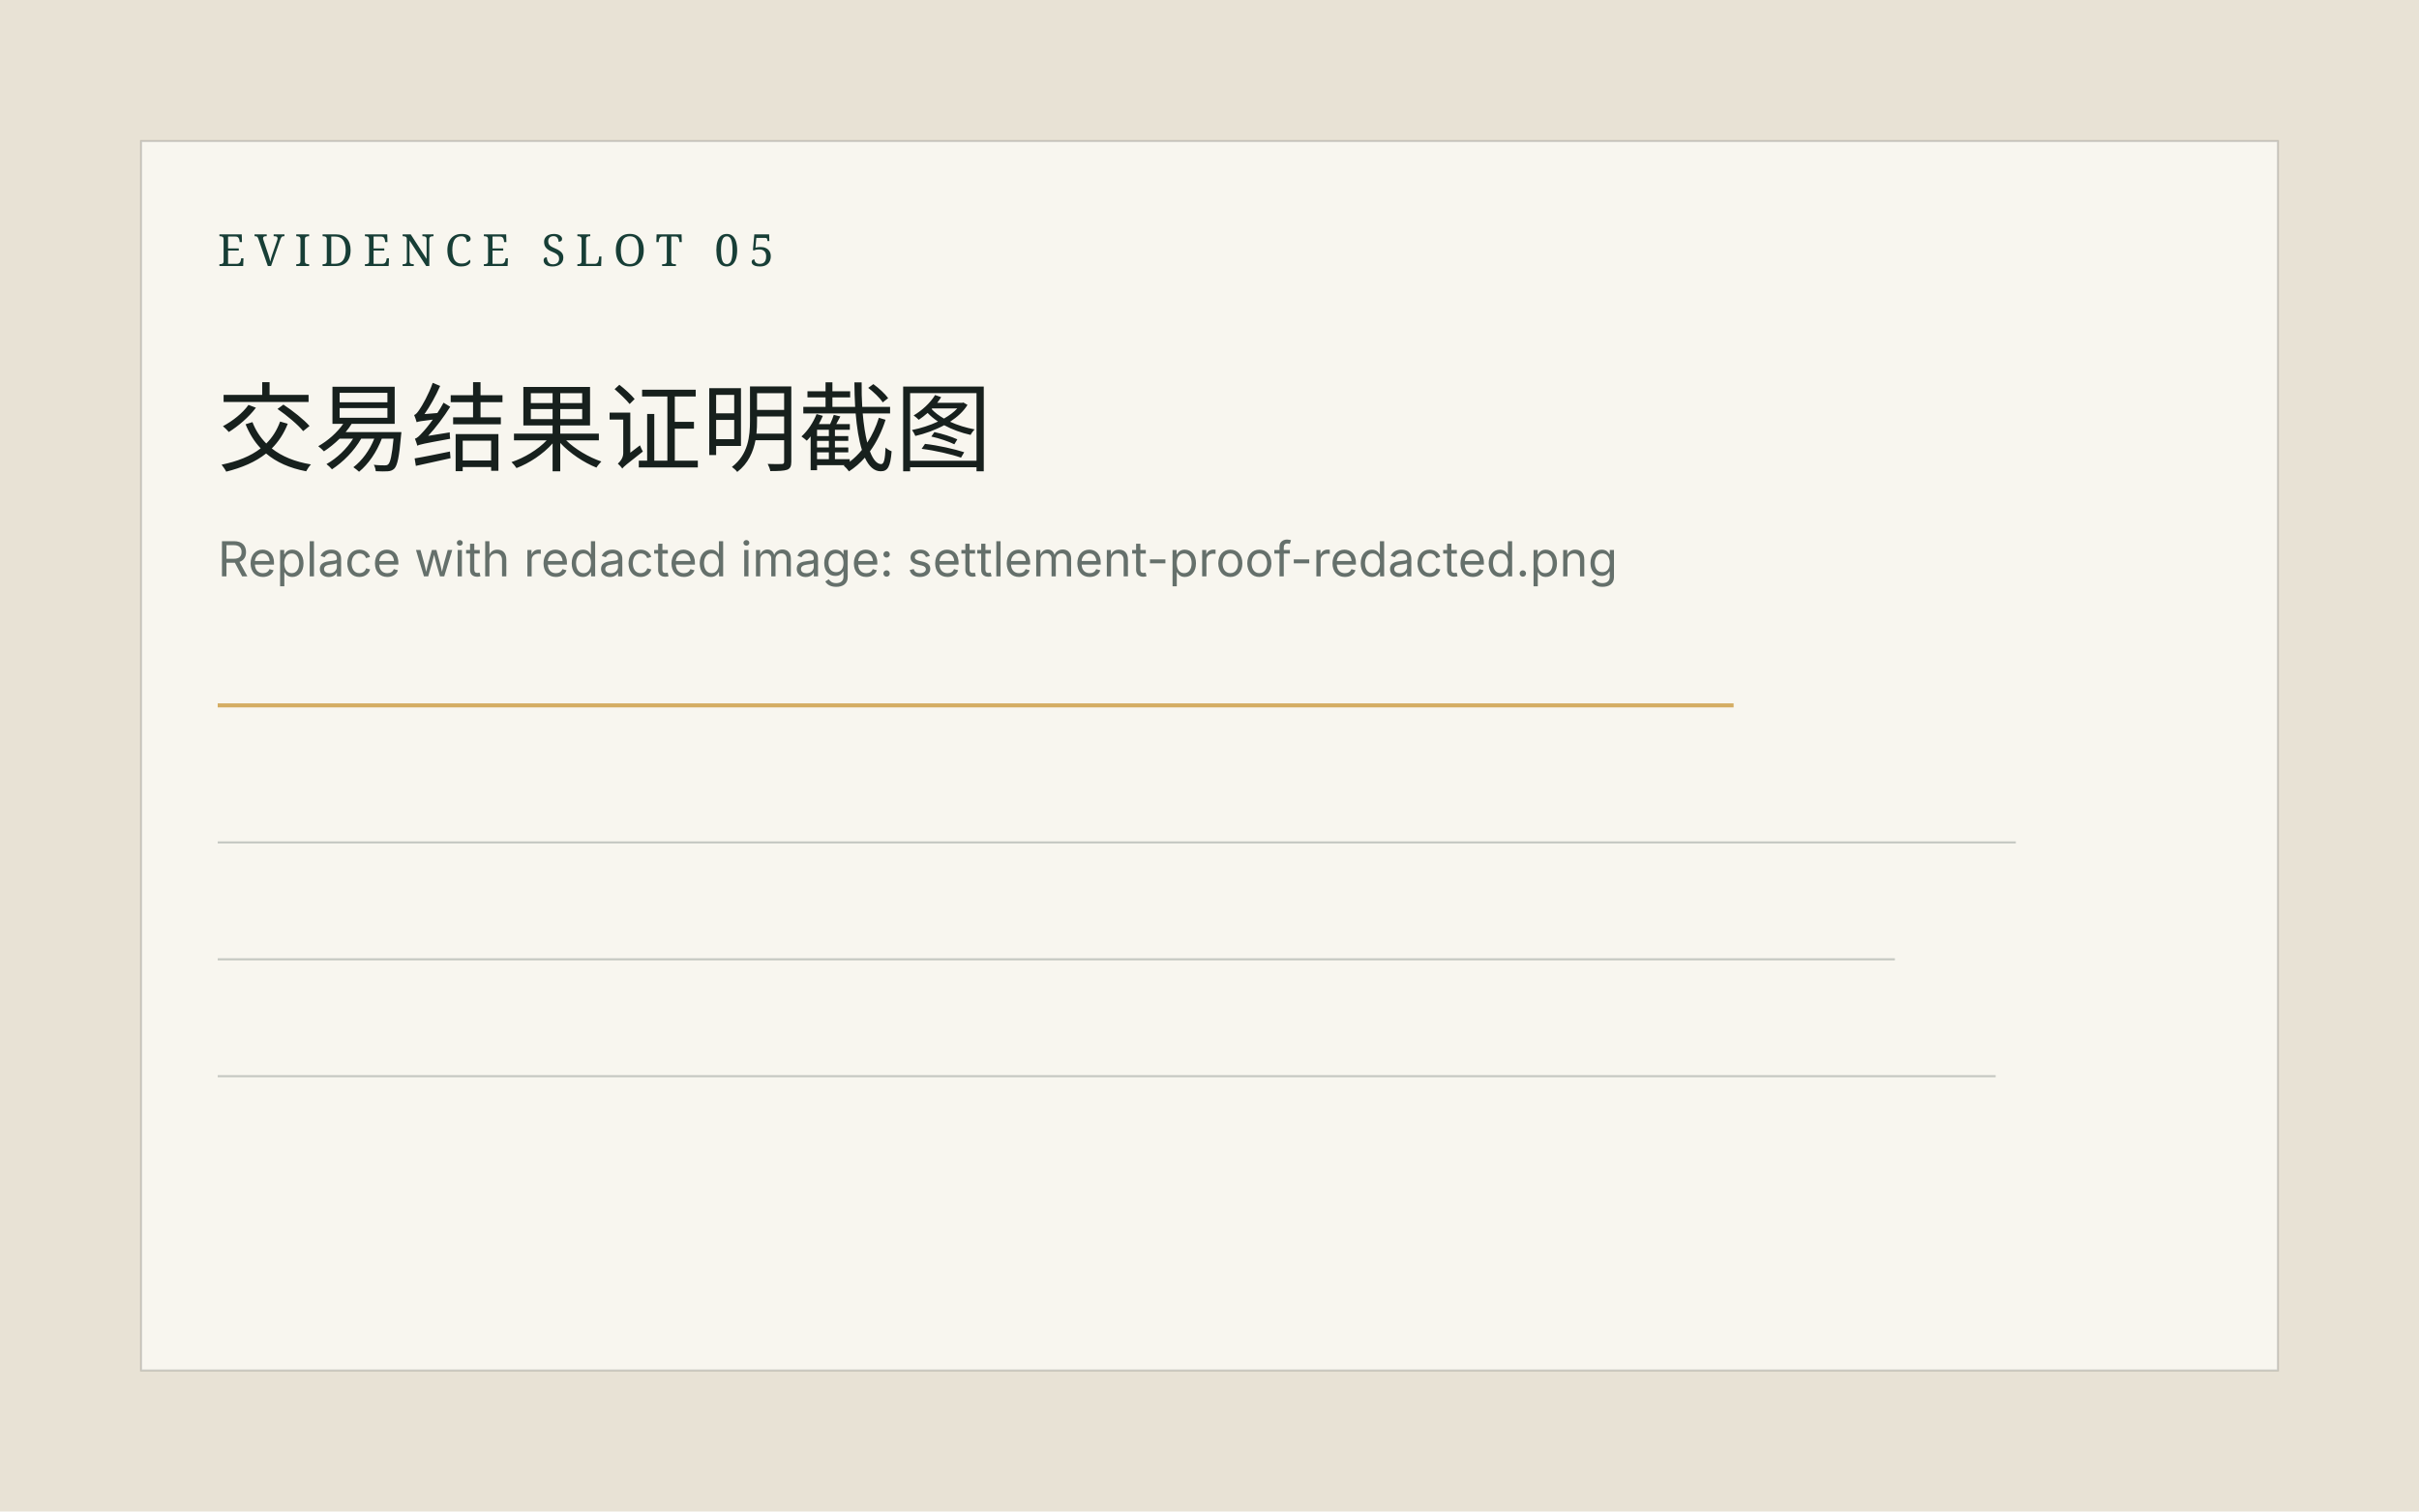
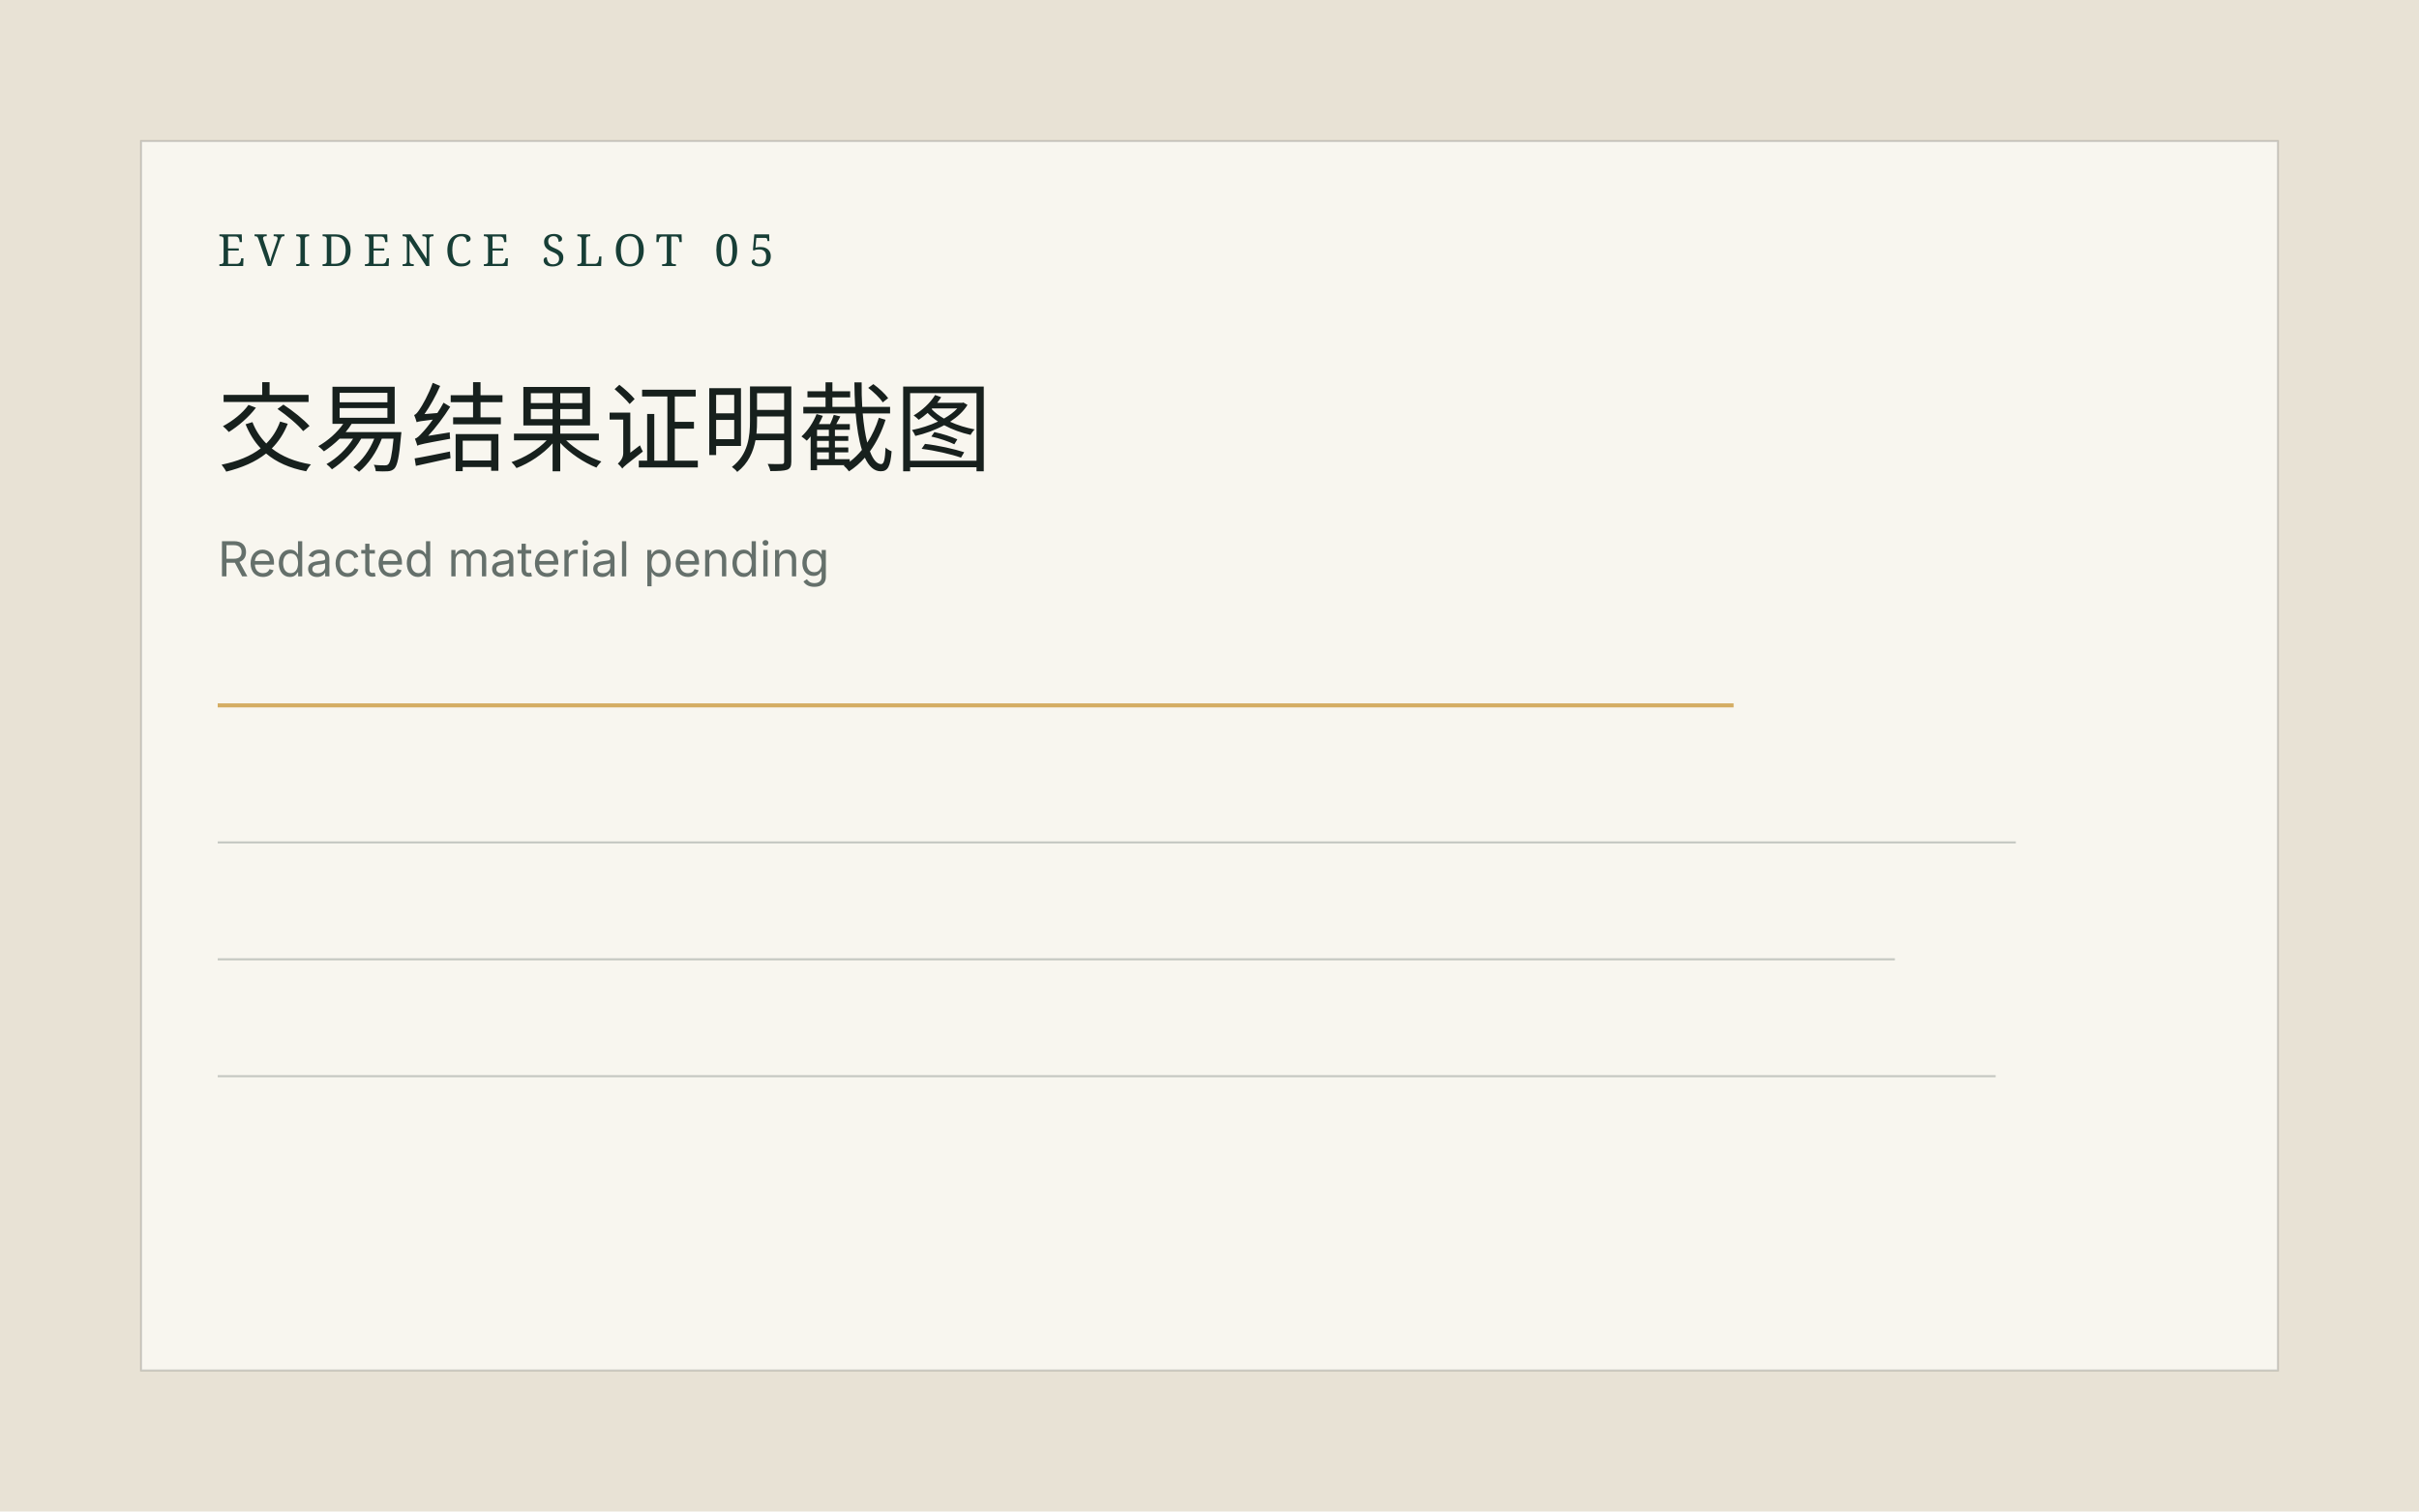
<svg xmlns="http://www.w3.org/2000/svg" width="1200" height="750" viewBox="0 0 1200 750" fill="none" role="img" aria-labelledby="title desc">
  <rect width="1200" height="750" fill="#e8e2d5" />
  <rect x="70" y="70" width="1060" height="610" fill="#f8f6ef" stroke="#17201d" stroke-opacity=".18" />
  <text x="108" y="132" fill="#173e36" font-family="Georgia, serif" font-size="22" letter-spacing="5">EVIDENCE SLOT 05</text>
  <text x="108" y="230" fill="#17201d" font-family="'Noto Serif SC','Songti SC',serif" font-size="48">交易结果证明截图</text>
-   <text x="108" y="286" fill="#65706b" font-family="Inter,'Microsoft YaHei',sans-serif" font-size="24">Replace with redacted image: settlement-proof-redacted.png</text>
+   <text x="108" y="286" fill="#65706b" font-family="Inter,'Microsoft YaHei',sans-serif" font-size="24">Redacted material pending</text>
  <line x1="108" y1="350" x2="860" y2="350" stroke="#d4ad62" stroke-width="2" />
  <g stroke="#65706b" stroke-opacity=".35">
    <line x1="108" y1="418" x2="1000" y2="418" />
    <line x1="108" y1="476" x2="940" y2="476" />
    <line x1="108" y1="534" x2="990" y2="534" />
  </g>
</svg>
